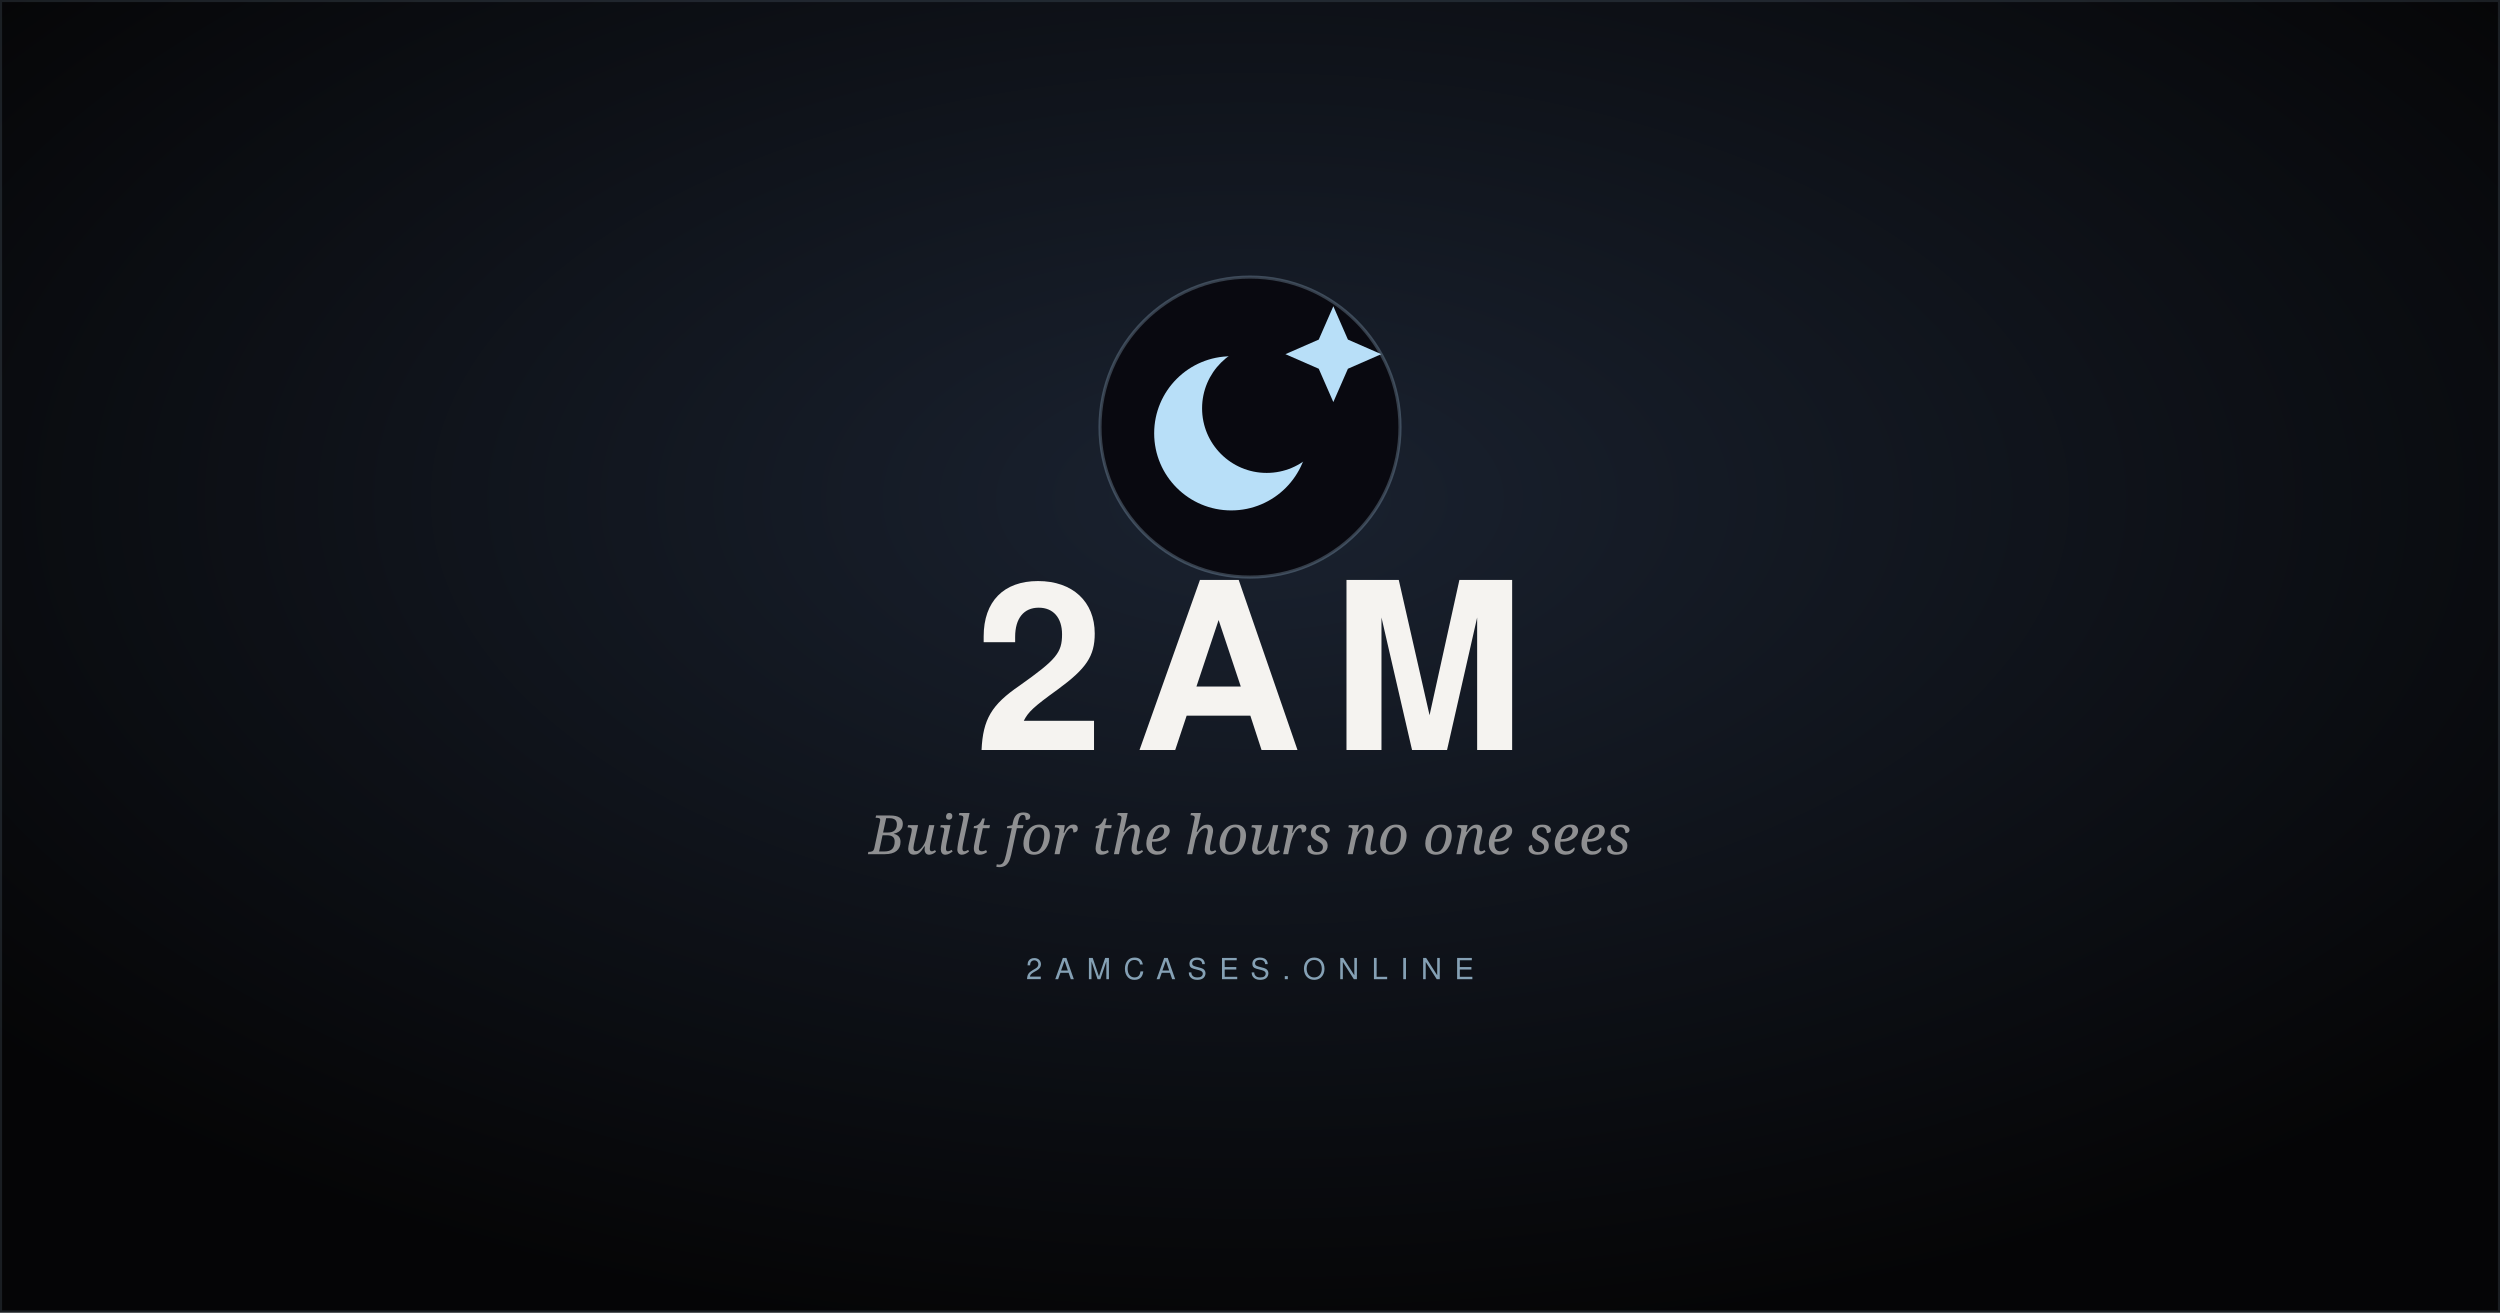
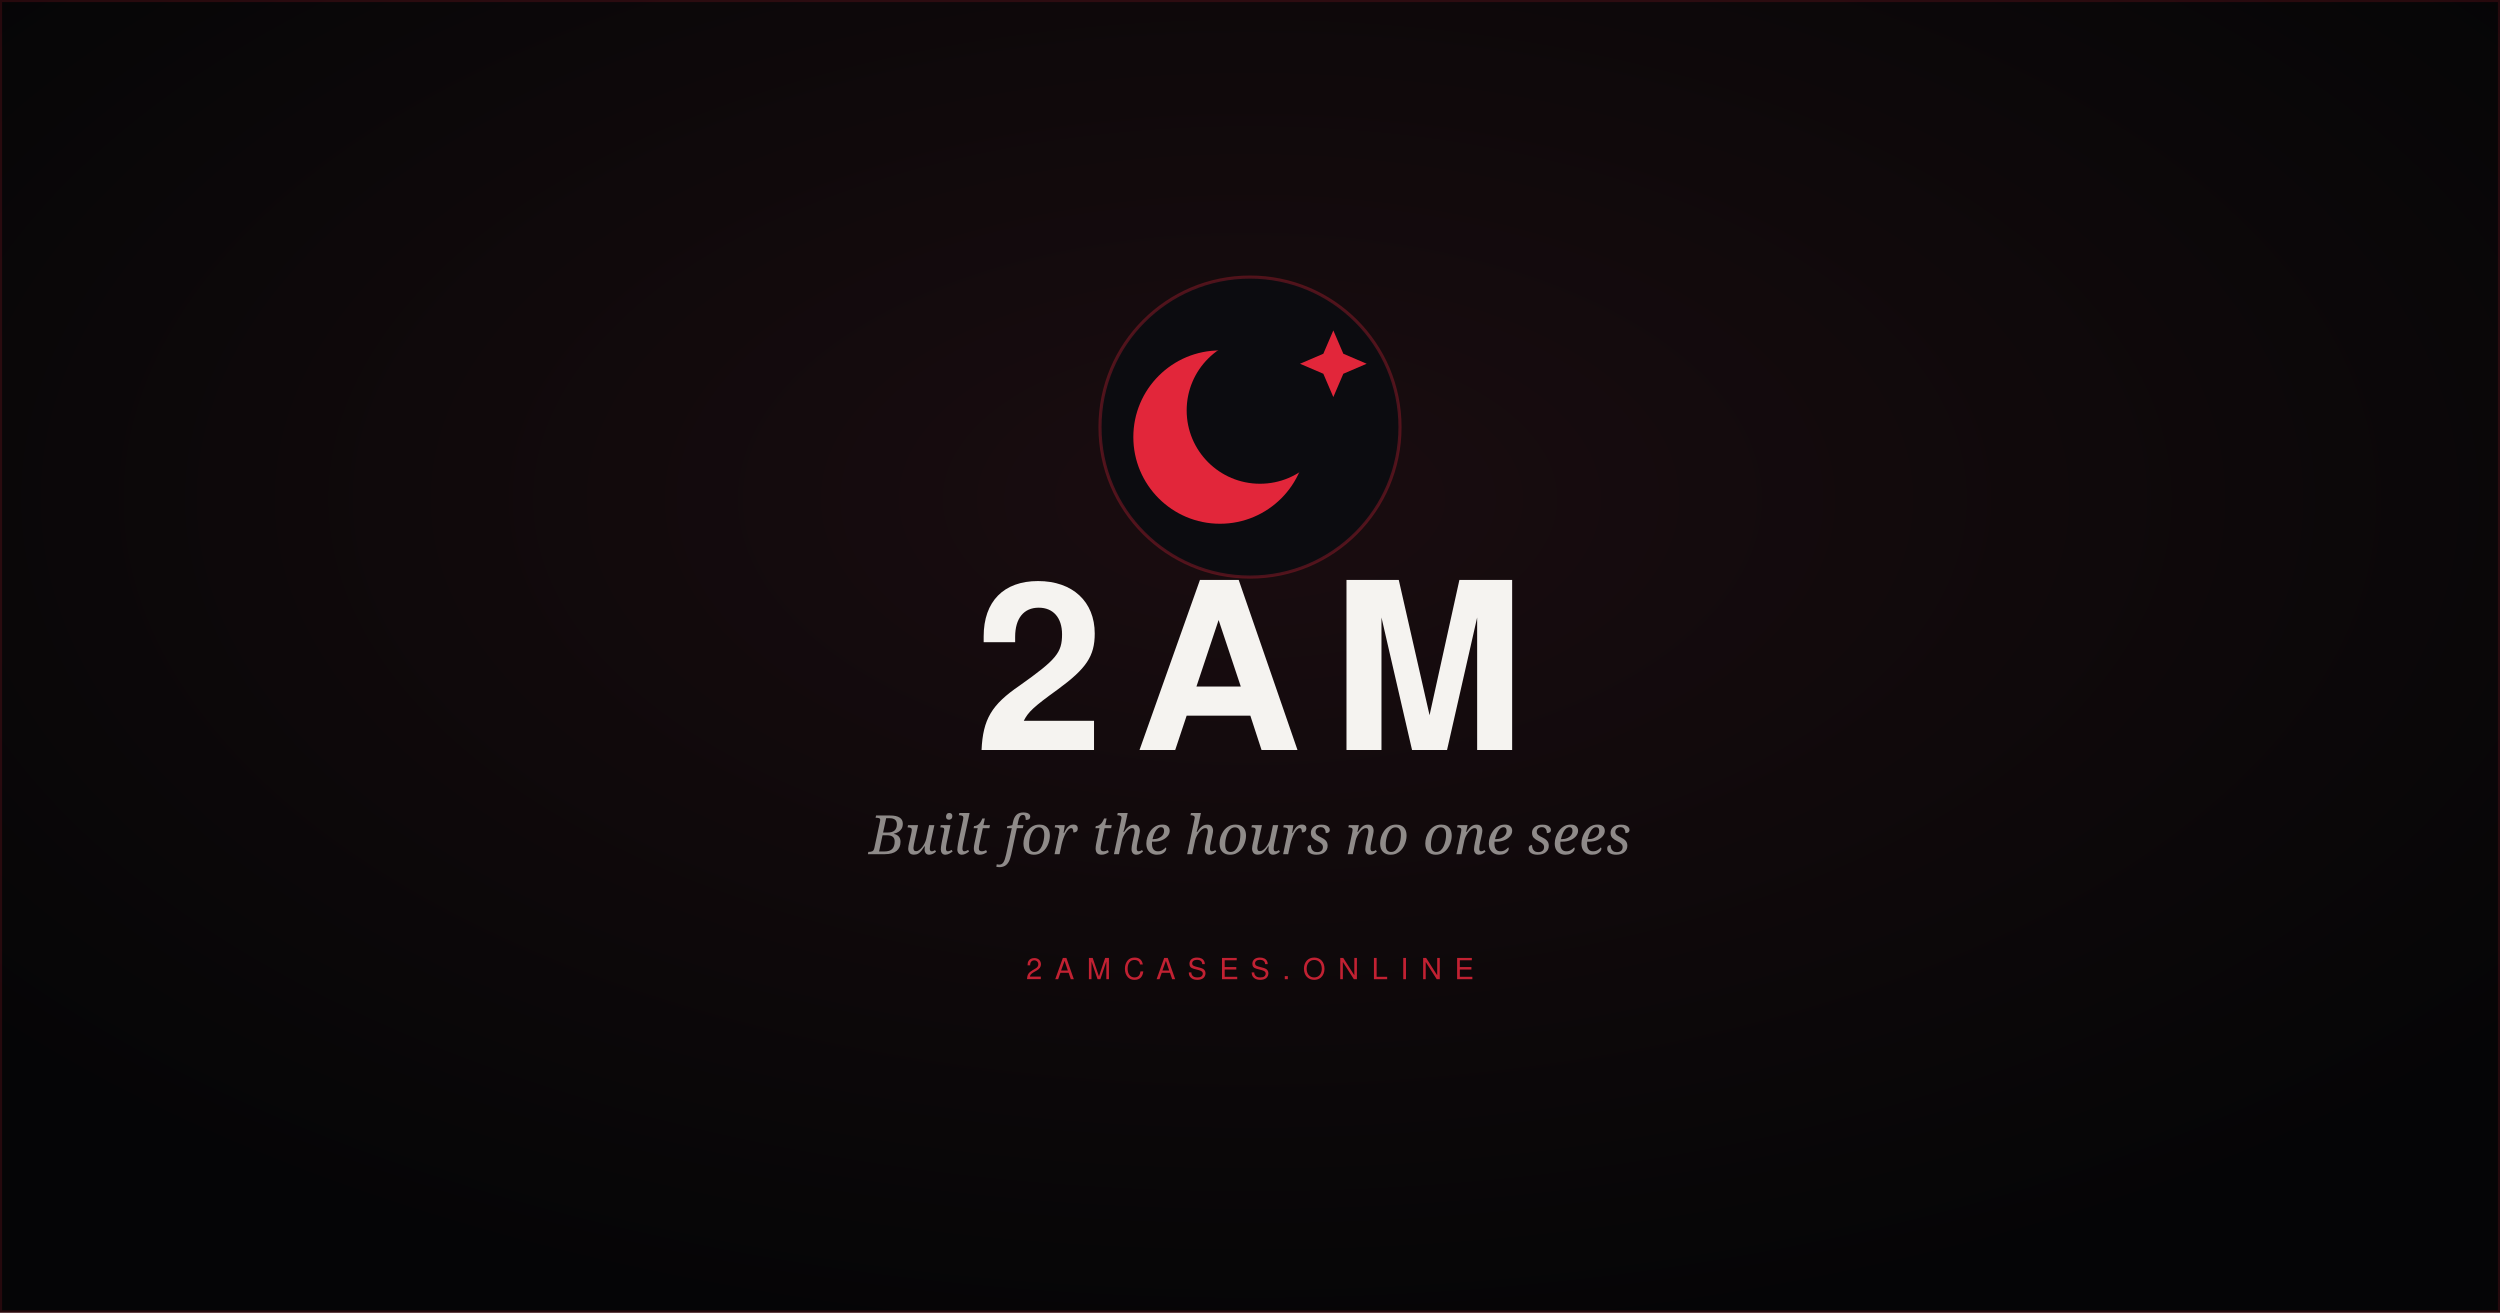
<svg xmlns="http://www.w3.org/2000/svg" viewBox="0 0 1200 630" width="1200" height="630">
  <defs>
    <radialGradient id="glow" cx="50%" cy="38%" r="65%">
-       <stop offset="0%" stop-color="#1a2230" stop-opacity="1" />
+       <stop offset="0%" stop-color="#1a0d10" stop-opacity="1" />
      <stop offset="100%" stop-color="#050506" stop-opacity="1" />
    </radialGradient>
  </defs>
  <rect width="1200" height="630" fill="#050506" />
  <rect width="1200" height="630" fill="url(#glow)" />
-   <rect x="0" y="0" width="1200" height="630" fill="none" stroke="rgba(184,223,248,0.12)" stroke-width="2" />
+   <rect x="0" y="0" width="1200" height="630" fill="none" stroke="rgba(226,38,58,0.15)" stroke-width="2" />
  <g transform="translate(600,205)">
-     <circle cx="0" cy="0" r="72" fill="#090910" stroke="rgba(184,223,248,0.25)" stroke-width="1.5" />
-     <circle cx="-9" cy="3" r="37" fill="#b8dff8" />
-     <circle cx="8" cy="-9" r="31" fill="#090910" />
-     <path d="M40 -58 L47 -42 L63 -35 L47 -28 L40 -12 L33 -28 L17 -35 L33 -42 Z" fill="#b8dff8" />
+     <circle cx="0" cy="0" r="72" fill="#0c0c10" stroke="rgba(226,38,58,0.3)" stroke-width="1.5" />
+     <g transform="scale(1.6) translate(-53,-49)">
+       <circle cx="44" cy="52" r="26" fill="#e2263a" />
+       <circle cx="56" cy="44" r="22" fill="#0c0c10" />
+       <path d="M78 20L81 27L88 30L81 33L78 40L75 33L68 30L75 27Z" fill="#e2263a" />
+     </g>
  </g>
  <text x="600" y="360" text-anchor="middle" font-family="Arial Black, Helvetica, sans-serif" font-weight="900" font-size="112" letter-spacing="14" fill="#f5f3f0">2AM</text>
  <text x="600" y="410" text-anchor="middle" font-family="Georgia, serif" font-style="italic" font-size="26" fill="rgba(245,243,240,0.55)">Built for the hours no one sees</text>
-   <text x="600" y="470" text-anchor="middle" font-family="Helvetica, Arial, sans-serif" font-size="14" letter-spacing="6" fill="rgba(184,223,248,0.7)">2AMCASES.ONLINE</text>
+   <text x="600" y="470" text-anchor="middle" font-family="Helvetica, Arial, sans-serif" font-size="14" letter-spacing="6" fill="rgba(226,38,58,0.85)">2AMCASES.ONLINE</text>
</svg>
